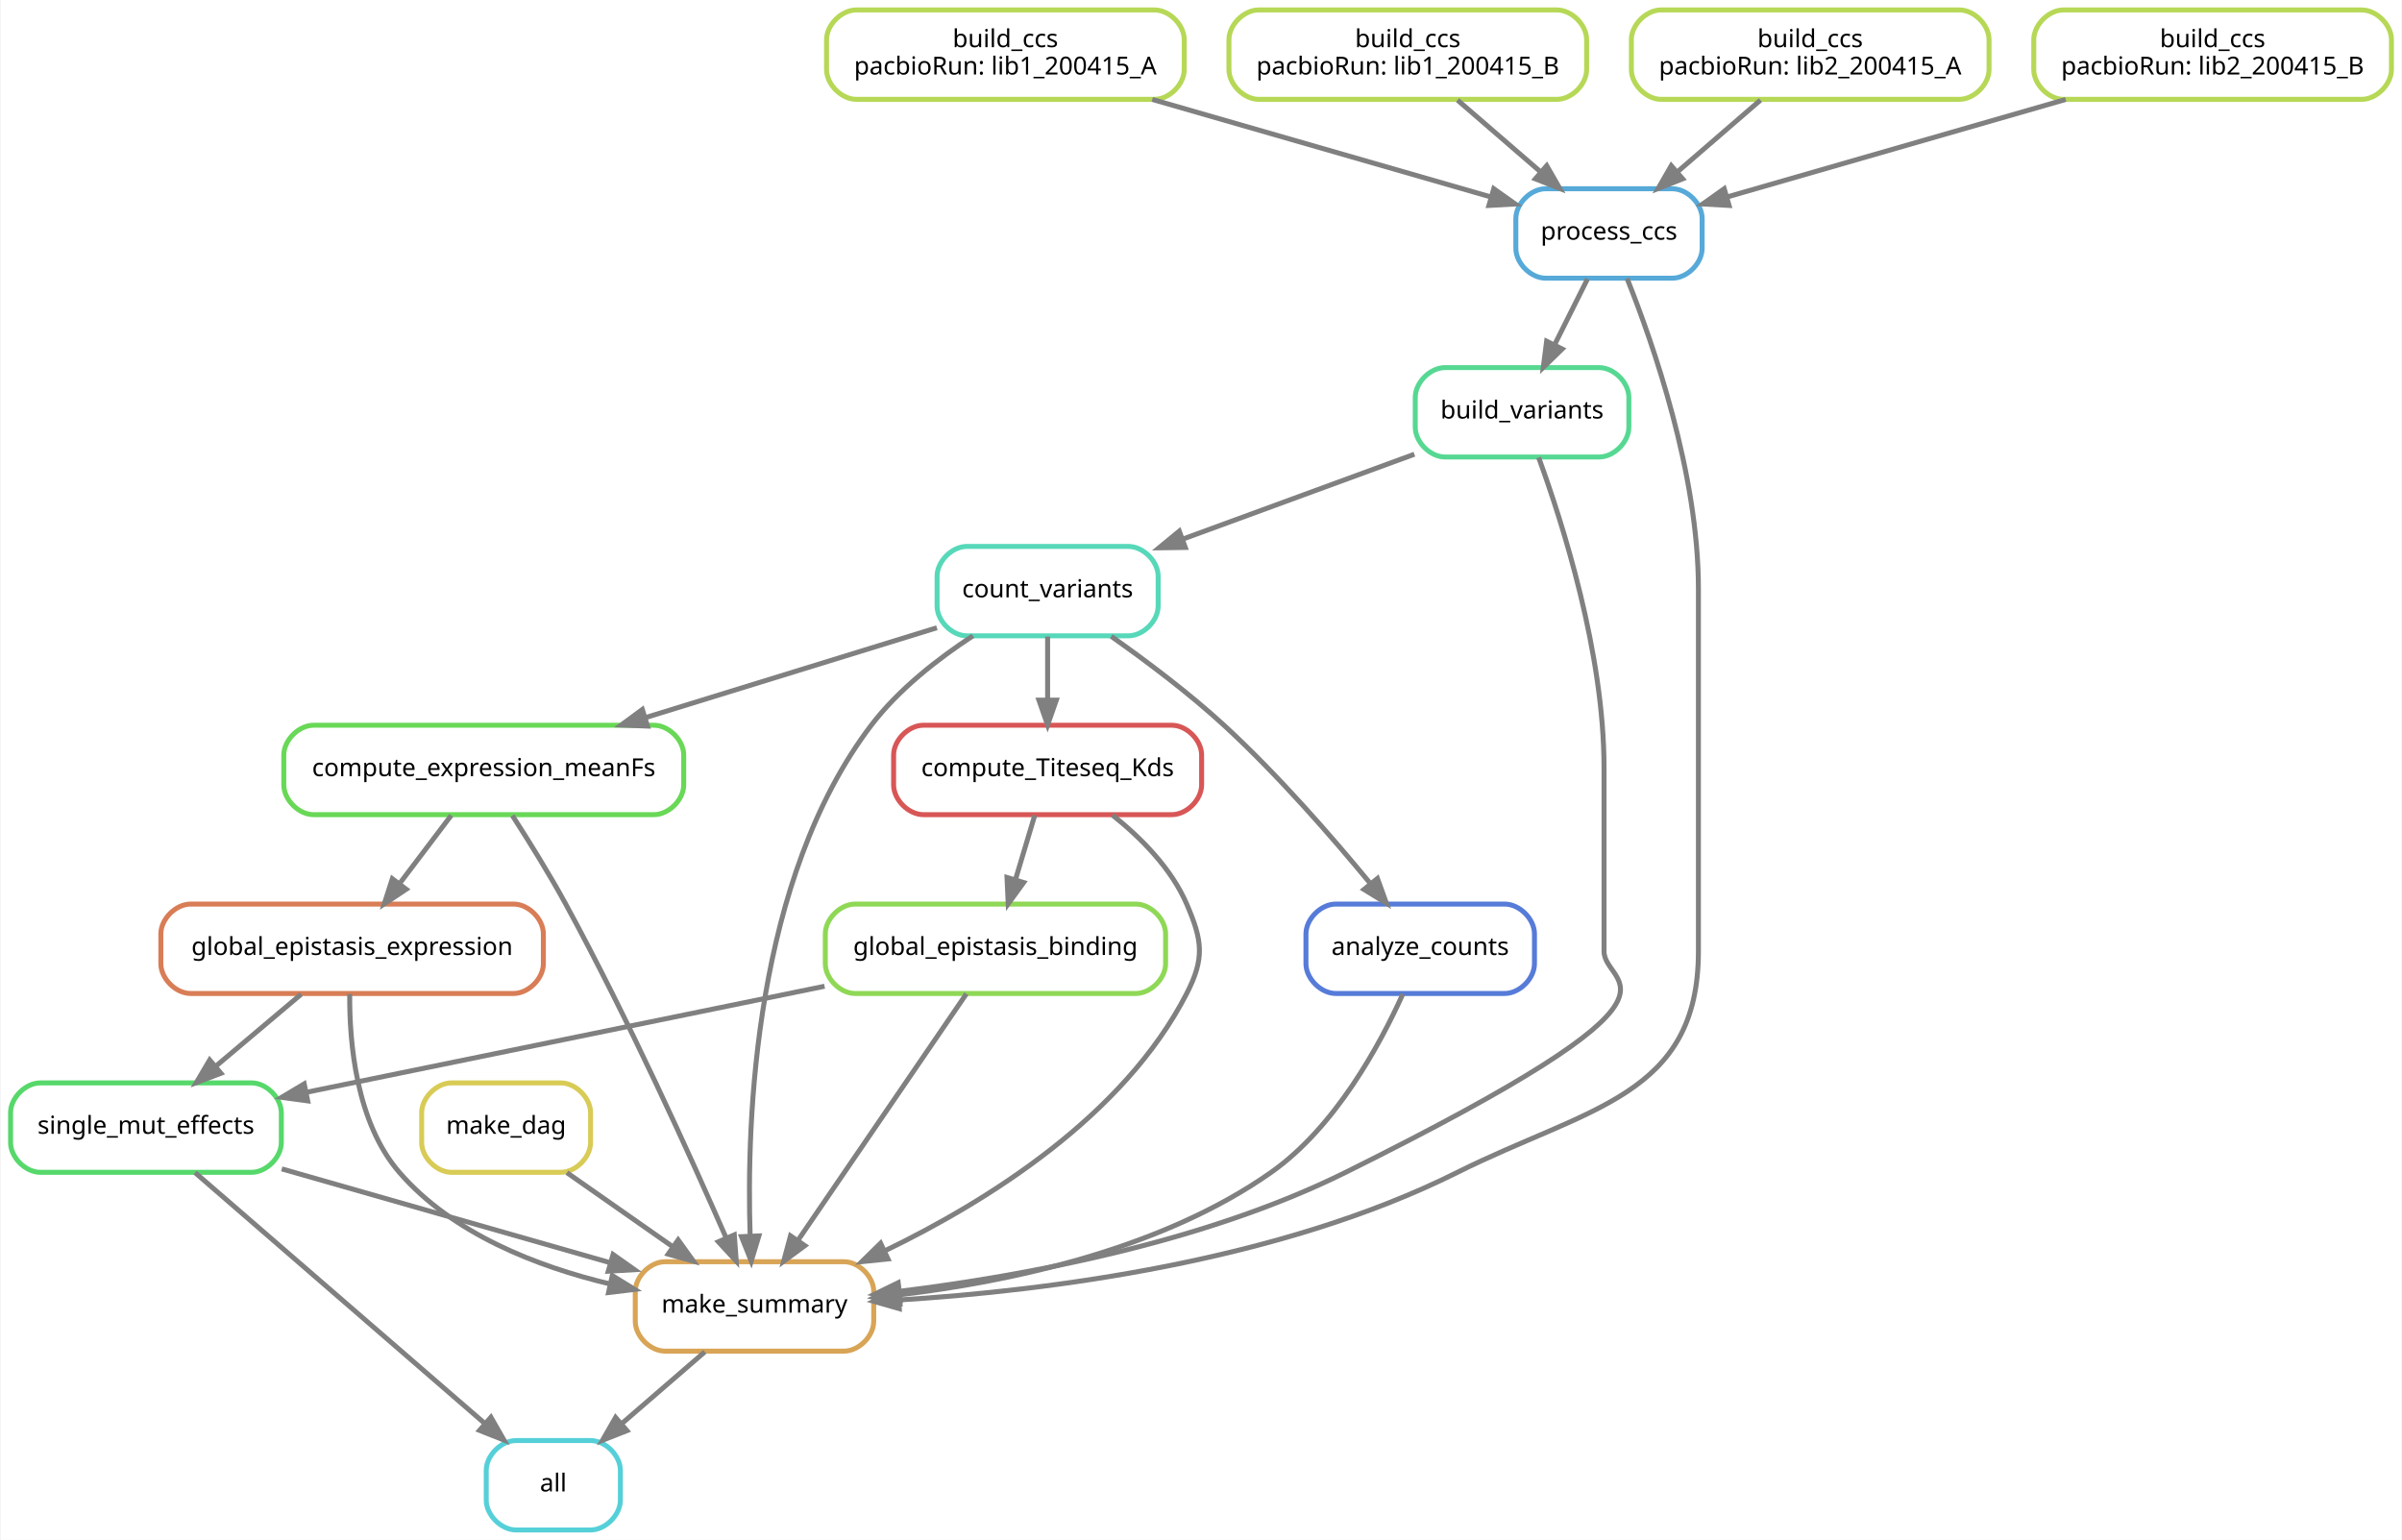
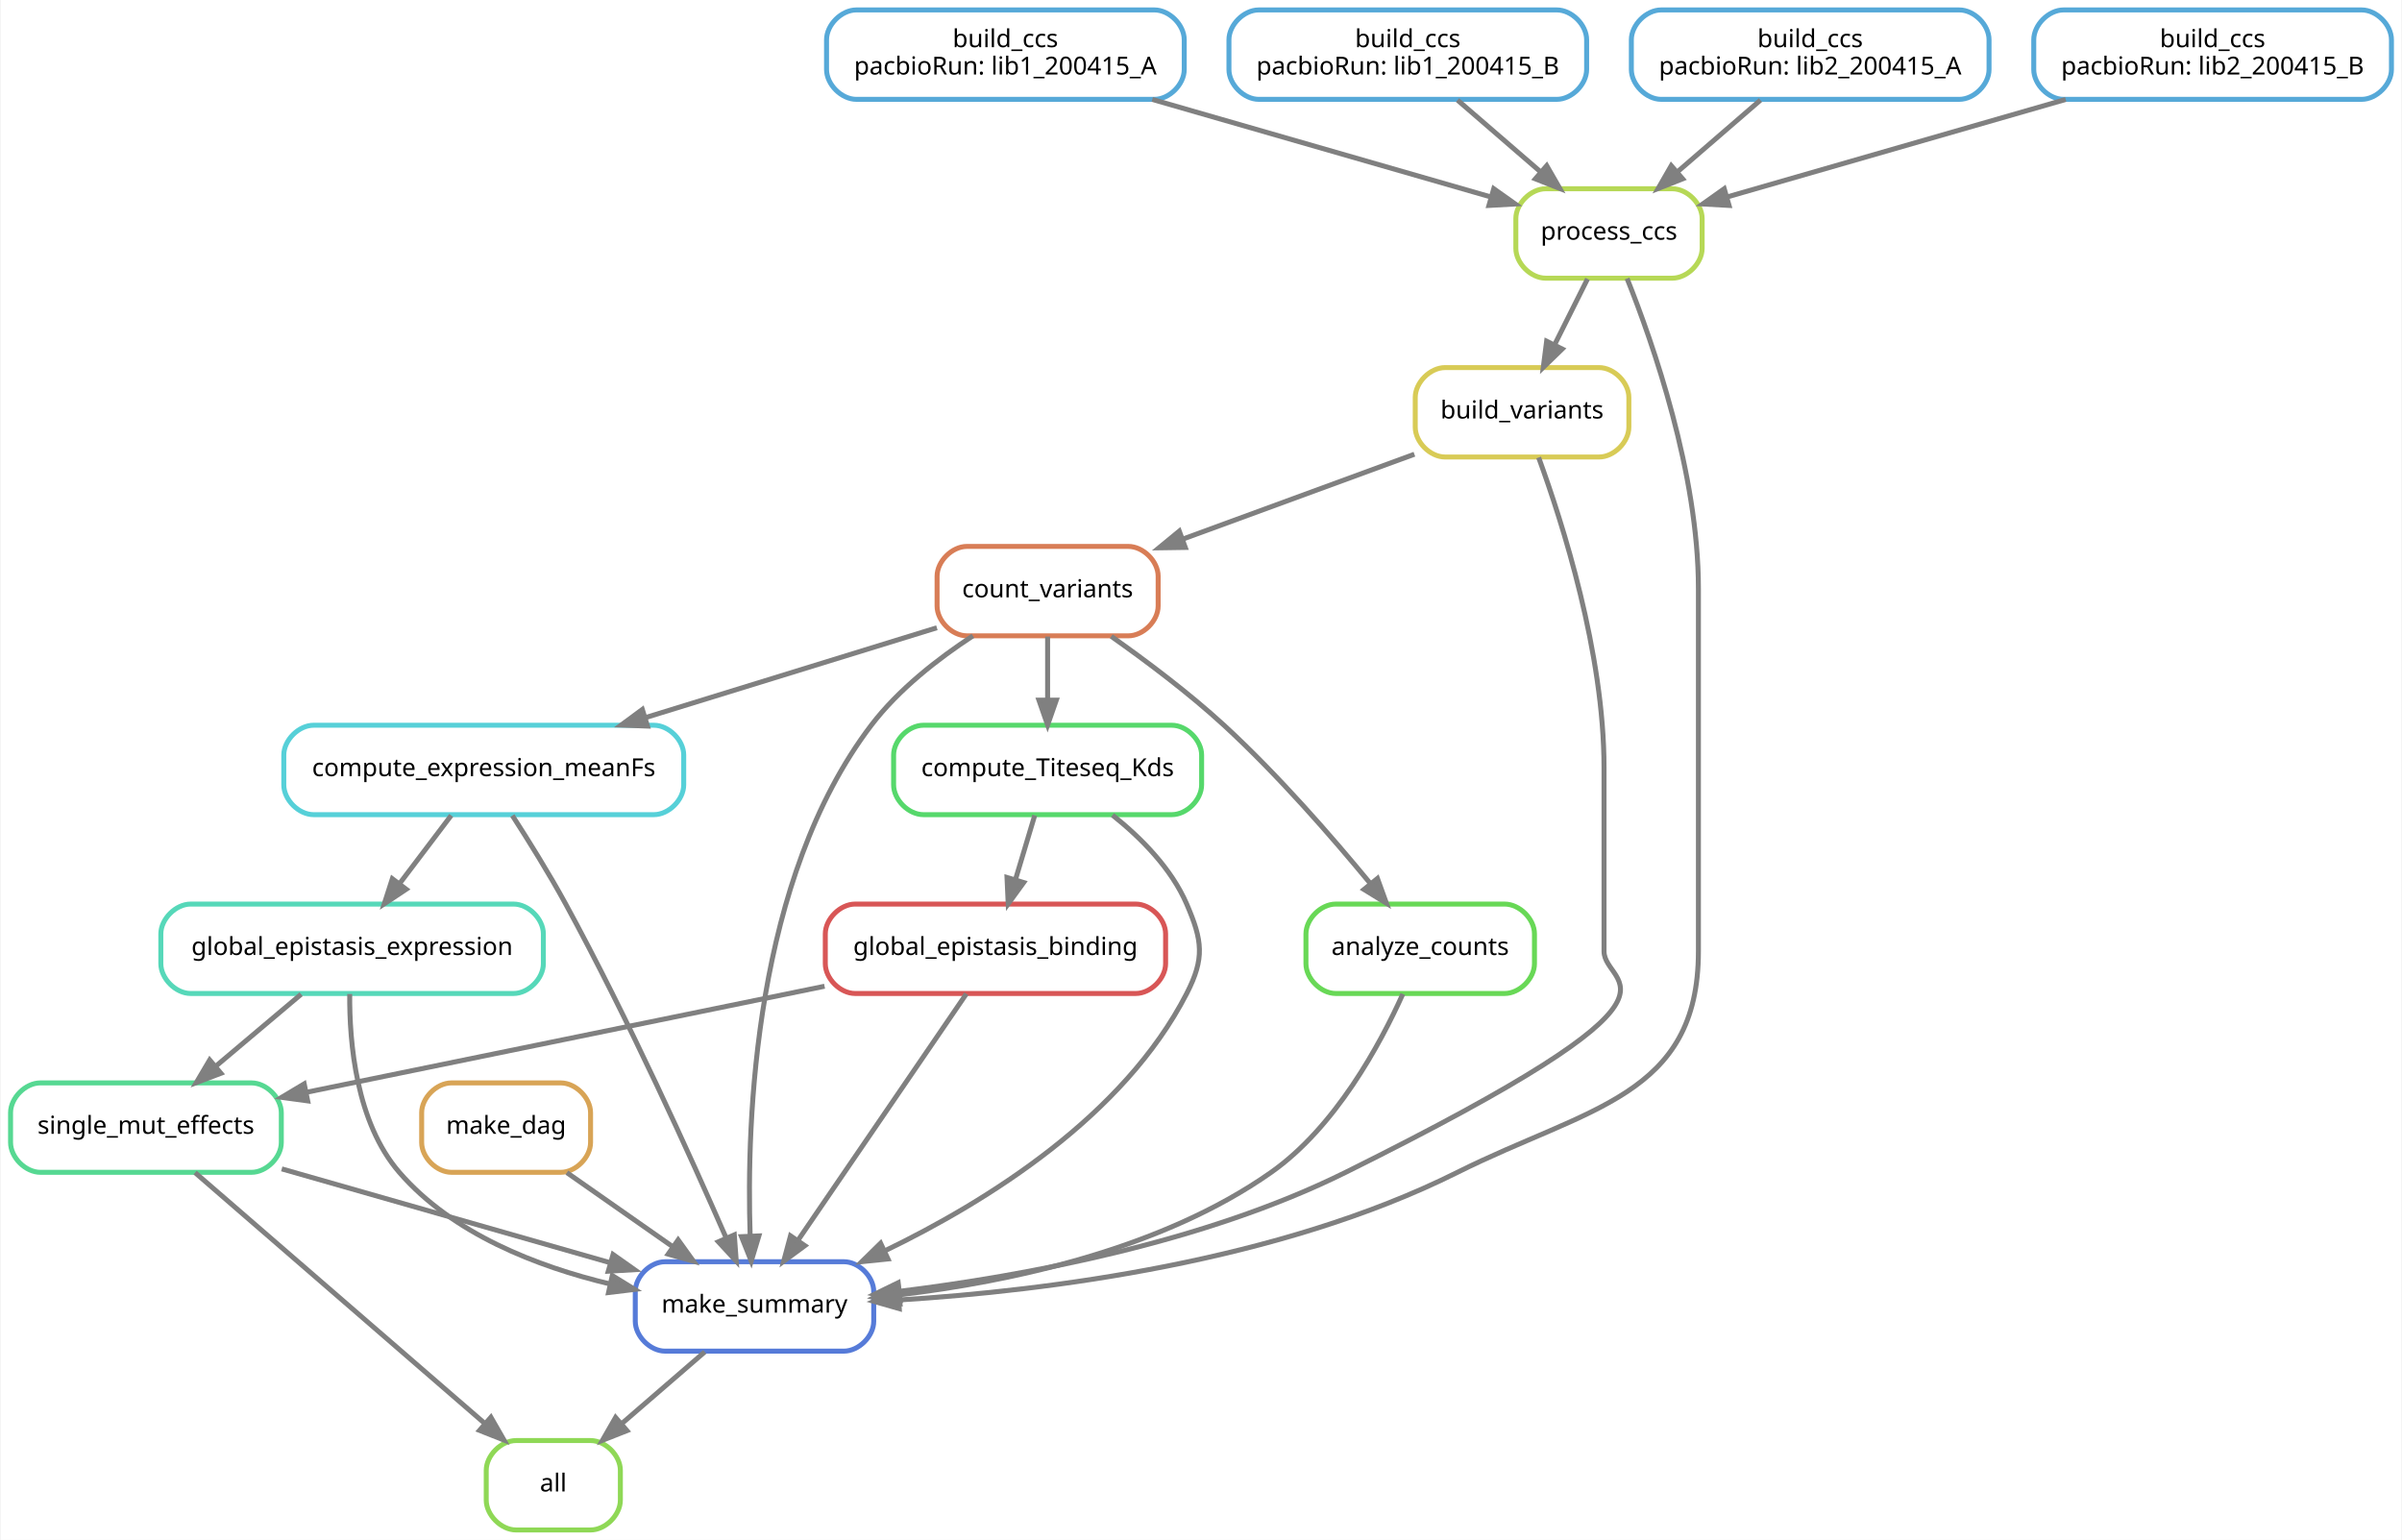
<svg xmlns="http://www.w3.org/2000/svg" width="967pt" height="620pt" viewBox="0.00 0.00 966.50 620.00">
  <g id="graph0" class="graph" transform="scale(1 1) rotate(0) translate(4 616)">
    <polygon fill="white" stroke="none" points="-4,4 -4,-616 962.5,-616 962.5,4 -4,4" />
    <g id="node1" class="node">
-       <path fill="none" stroke="#56d0d8" stroke-width="2" d="M233.5,-36C233.5,-36 203.5,-36 203.5,-36 197.5,-36 191.5,-30 191.5,-24 191.5,-24 191.5,-12 191.5,-12 191.5,-6 197.5,-0 203.5,-0 203.5,-0 233.5,-0 233.5,-0 239.5,-0 245.5,-6 245.5,-12 245.5,-12 245.5,-24 245.5,-24 245.5,-30 239.5,-36 233.5,-36" />
+       <path fill="none" stroke="#8fd856" stroke-width="2" d="M233.5,-36C233.5,-36 203.5,-36 203.5,-36 197.5,-36 191.5,-30 191.5,-24 191.5,-24 191.5,-12 191.5,-12 191.5,-6 197.5,-0 203.5,-0 203.5,-0 233.5,-0 233.5,-0 239.5,-0 245.5,-6 245.5,-12 245.5,-12 245.5,-24 245.5,-24 245.5,-30 239.5,-36 233.5,-36" />
      <text text-anchor="middle" x="218.5" y="-15.5" font-family="sans" font-size="10.00">all</text>
    </g>
    <g id="node2" class="node">
-       <path fill="none" stroke="#d8a456" stroke-width="2" d="M335.5,-108C335.5,-108 263.5,-108 263.5,-108 257.5,-108 251.5,-102 251.5,-96 251.5,-96 251.5,-84 251.5,-84 251.5,-78 257.5,-72 263.5,-72 263.5,-72 335.5,-72 335.5,-72 341.5,-72 347.5,-78 347.5,-84 347.5,-84 347.5,-96 347.5,-96 347.5,-102 341.5,-108 335.5,-108" />
+       <path fill="none" stroke="#567bd8" stroke-width="2" d="M335.5,-108C335.5,-108 263.5,-108 263.5,-108 257.5,-108 251.5,-102 251.5,-96 251.5,-96 251.5,-84 251.5,-84 251.5,-78 257.5,-72 263.5,-72 263.5,-72 335.5,-72 335.5,-72 341.5,-72 347.5,-78 347.5,-84 347.5,-84 347.5,-96 347.5,-96 347.5,-102 341.5,-108 335.5,-108" />
      <text text-anchor="middle" x="299.5" y="-87.5" font-family="sans" font-size="10.00">make_summary</text>
    </g>
    <g id="edge1" class="edge">
      <path fill="none" stroke="grey" stroke-width="2" d="M279.478,-71.697C269.374,-62.965 256.964,-52.24 245.982,-42.75" />
      <polygon fill="grey" stroke="grey" stroke-width="2" points="248.147,-39.995 238.292,-36.104 243.57,-45.291 248.147,-39.995" />
    </g>
    <g id="node3" class="node">
-       <path fill="none" stroke="#56d86b" stroke-width="2" d="M97,-180C97,-180 12,-180 12,-180 6,-180 0,-174 0,-168 0,-168 0,-156 0,-156 0,-150 6,-144 12,-144 12,-144 97,-144 97,-144 103,-144 109,-150 109,-156 109,-156 109,-168 109,-168 109,-174 103,-180 97,-180" />
+       <path fill="none" stroke="#56d892" stroke-width="2" d="M97,-180C97,-180 12,-180 12,-180 6,-180 0,-174 0,-168 0,-168 0,-156 0,-156 0,-150 6,-144 12,-144 12,-144 97,-144 97,-144 103,-144 109,-150 109,-156 109,-156 109,-168 109,-168 109,-174 103,-180 97,-180" />
      <text text-anchor="middle" x="54.5" y="-159.5" font-family="sans" font-size="10.00">single_mut_effects</text>
    </g>
    <g id="edge2" class="edge">
      <path fill="none" stroke="grey" stroke-width="2" d="M74.282,-143.871C103.341,-118.711 157.689,-71.653 190.734,-43.041" />
      <polygon fill="grey" stroke="grey" stroke-width="2" points="193.379,-45.381 198.648,-36.189 188.797,-40.089 193.379,-45.381" />
    </g>
    <g id="edge12" class="edge">
      <path fill="none" stroke="grey" stroke-width="2" d="M109.178,-145.378C148.525,-134.136 201.503,-118.999 241.573,-107.551" />
      <polygon fill="grey" stroke="grey" stroke-width="2" points="242.553,-110.911 251.207,-104.798 240.63,-104.18 242.553,-110.911" />
    </g>
    <g id="node4" class="node">
-       <path fill="none" stroke="#d8cb56" stroke-width="2" d="M221.5,-180C221.5,-180 177.5,-180 177.5,-180 171.5,-180 165.5,-174 165.5,-168 165.5,-168 165.5,-156 165.5,-156 165.5,-150 171.5,-144 177.5,-144 177.5,-144 221.5,-144 221.5,-144 227.5,-144 233.5,-150 233.5,-156 233.5,-156 233.5,-168 233.5,-168 233.5,-174 227.5,-180 221.5,-180" />
+       <path fill="none" stroke="#d8a456" stroke-width="2" d="M221.5,-180C221.5,-180 177.5,-180 177.5,-180 171.5,-180 165.5,-174 165.5,-168 165.5,-168 165.5,-156 165.5,-156 165.5,-150 171.5,-144 177.5,-144 177.5,-144 221.5,-144 221.5,-144 227.5,-144 233.5,-150 233.5,-156 233.5,-156 233.5,-168 233.5,-168 233.5,-174 227.5,-180 221.5,-180" />
      <text text-anchor="middle" x="199.5" y="-159.5" font-family="sans" font-size="10.00">make_dag</text>
    </g>
    <g id="edge3" class="edge">
      <path fill="none" stroke="grey" stroke-width="2" d="M223.963,-143.876C236.796,-134.893 252.696,-123.763 266.594,-114.034" />
      <polygon fill="grey" stroke="grey" stroke-width="2" points="268.758,-116.792 274.943,-108.19 264.744,-111.057 268.758,-116.792" />
    </g>
    <g id="node5" class="node">
-       <path fill="none" stroke="#56a9d8" stroke-width="2" d="M669,-540C669,-540 618,-540 618,-540 612,-540 606,-534 606,-528 606,-528 606,-516 606,-516 606,-510 612,-504 618,-504 618,-504 669,-504 669,-504 675,-504 681,-510 681,-516 681,-516 681,-528 681,-528 681,-534 675,-540 669,-540" />
+       <path fill="none" stroke="#b6d856" stroke-width="2" d="M669,-540C669,-540 618,-540 618,-540 612,-540 606,-534 606,-528 606,-528 606,-516 606,-516 606,-510 612,-504 618,-504 618,-504 669,-504 669,-504 675,-504 681,-510 681,-516 681,-516 681,-528 681,-528 681,-534 675,-540 669,-540" />
      <text text-anchor="middle" x="643.5" y="-519.5" font-family="sans" font-size="10.00">process_ccs</text>
    </g>
    <g id="edge4" class="edge">
      <path fill="none" stroke="grey" stroke-width="2" d="M650.785,-503.867C661.304,-477.531 679.5,-425.288 679.5,-379 679.5,-379 679.5,-379 679.5,-233 679.5,-174.492 634.828,-170.172 582.5,-144 510.593,-108.035 417.329,-96.341 357.93,-92.617" />
      <polygon fill="grey" stroke="grey" stroke-width="2" points="357.792,-89.104 347.609,-92.029 357.393,-96.092 357.792,-89.104" />
    </g>
    <g id="node6" class="node">
-       <path fill="none" stroke="#56d892" stroke-width="2" d="M639.5,-468C639.5,-468 577.5,-468 577.5,-468 571.5,-468 565.5,-462 565.5,-456 565.5,-456 565.5,-444 565.5,-444 565.5,-438 571.5,-432 577.5,-432 577.5,-432 639.5,-432 639.5,-432 645.5,-432 651.5,-438 651.5,-444 651.5,-444 651.5,-456 651.5,-456 651.5,-462 645.5,-468 639.5,-468" />
+       <path fill="none" stroke="#d8cb56" stroke-width="2" d="M639.5,-468C639.5,-468 577.5,-468 577.5,-468 571.5,-468 565.5,-462 565.5,-456 565.5,-456 565.5,-444 565.5,-444 565.5,-438 571.5,-432 577.5,-432 577.5,-432 639.5,-432 639.5,-432 645.5,-432 651.5,-438 651.5,-444 651.5,-444 651.5,-456 651.5,-456 651.5,-462 645.5,-468 639.5,-468" />
      <text text-anchor="middle" x="608.5" y="-447.5" font-family="sans" font-size="10.00">build_variants</text>
    </g>
    <g id="edge19" class="edge">
      <path fill="none" stroke="grey" stroke-width="2" d="M634.848,-503.697C630.864,-495.728 626.05,-486.1 621.632,-477.264" />
      <polygon fill="grey" stroke="grey" stroke-width="2" points="624.655,-475.483 617.052,-468.104 618.394,-478.614 624.655,-475.483" />
    </g>
    <g id="edge5" class="edge">
      <path fill="none" stroke="grey" stroke-width="2" d="M615.178,-431.811C624.821,-405.402 641.5,-353.064 641.5,-307 641.5,-307 641.5,-307 641.5,-233 641.5,-218.009 687.42,-218.455 537.5,-144 480.216,-115.551 407.647,-102.221 357.788,-96.074" />
      <polygon fill="grey" stroke="grey" stroke-width="2" points="358.159,-92.594 347.819,-94.903 357.343,-99.546 358.159,-92.594" />
    </g>
    <g id="node7" class="node">
-       <path fill="none" stroke="#56d8b9" stroke-width="2" d="M450,-396C450,-396 385,-396 385,-396 379,-396 373,-390 373,-384 373,-384 373,-372 373,-372 373,-366 379,-360 385,-360 385,-360 450,-360 450,-360 456,-360 462,-366 462,-372 462,-372 462,-384 462,-384 462,-390 456,-396 450,-396" />
+       <path fill="none" stroke="#d87d56" stroke-width="2" d="M450,-396C450,-396 385,-396 385,-396 379,-396 373,-390 373,-384 373,-384 373,-372 373,-372 373,-366 379,-360 385,-360 385,-360 450,-360 450,-360 456,-360 462,-366 462,-372 462,-372 462,-384 462,-384 462,-390 456,-396 450,-396" />
      <text text-anchor="middle" x="417.5" y="-375.5" font-family="sans" font-size="10.00">count_variants</text>
    </g>
    <g id="edge20" class="edge">
      <path fill="none" stroke="grey" stroke-width="2" d="M565.159,-433.116C537.57,-423.005 501.603,-409.823 472.074,-399.001" />
      <polygon fill="grey" stroke="grey" stroke-width="2" points="472.922,-395.584 462.328,-395.429 470.513,-402.157 472.922,-395.584" />
    </g>
    <g id="edge6" class="edge">
      <path fill="none" stroke="grey" stroke-width="2" d="M387.427,-359.995C373.431,-350.836 357.488,-338.447 346.5,-324 299.453,-262.142 296.191,-165.197 297.754,-118.268" />
      <polygon fill="grey" stroke="grey" stroke-width="2" points="301.252,-118.394 298.189,-108.252 294.258,-118.09 301.252,-118.394" />
    </g>
    <g id="node8" class="node">
-       <path fill="none" stroke="#567bd8" stroke-width="2" d="M601.5,-252C601.5,-252 533.5,-252 533.5,-252 527.5,-252 521.5,-246 521.5,-240 521.5,-240 521.5,-228 521.5,-228 521.5,-222 527.5,-216 533.5,-216 533.5,-216 601.5,-216 601.5,-216 607.5,-216 613.5,-222 613.5,-228 613.5,-228 613.5,-240 613.5,-240 613.5,-246 607.5,-252 601.5,-252" />
+       <path fill="none" stroke="#68d856" stroke-width="2" d="M601.5,-252C601.5,-252 533.5,-252 533.5,-252 527.5,-252 521.5,-246 521.5,-240 521.5,-240 521.5,-228 521.5,-228 521.5,-222 527.5,-216 533.5,-216 533.5,-216 601.5,-216 601.5,-216 607.5,-216 613.5,-222 613.5,-228 613.5,-228 613.5,-240 613.5,-240 613.5,-246 607.5,-252 601.5,-252" />
      <text text-anchor="middle" x="567.5" y="-231.5" font-family="sans" font-size="10.00">analyze_counts</text>
    </g>
    <g id="edge21" class="edge">
      <path fill="none" stroke="grey" stroke-width="2" d="M443.125,-359.787C457.081,-349.949 474.341,-337.008 488.5,-324 510.138,-304.121 532.116,-278.862 547.378,-260.335" />
      <polygon fill="grey" stroke="grey" stroke-width="2" points="550.289,-262.303 553.892,-252.34 544.862,-257.882 550.289,-262.303" />
    </g>
    <g id="node9" class="node">
-       <path fill="none" stroke="#d85656" stroke-width="2" d="M467.5,-324C467.5,-324 367.5,-324 367.5,-324 361.5,-324 355.5,-318 355.5,-312 355.5,-312 355.5,-300 355.5,-300 355.5,-294 361.5,-288 367.5,-288 367.5,-288 467.5,-288 467.5,-288 473.5,-288 479.5,-294 479.5,-300 479.5,-300 479.5,-312 479.5,-312 479.5,-318 473.5,-324 467.5,-324" />
+       <path fill="none" stroke="#56d86b" stroke-width="2" d="M467.5,-324C467.5,-324 367.5,-324 367.5,-324 361.5,-324 355.5,-318 355.5,-312 355.5,-312 355.5,-300 355.5,-300 355.5,-294 361.5,-288 367.5,-288 367.5,-288 467.5,-288 467.5,-288 473.5,-288 479.5,-294 479.5,-300 479.5,-300 479.5,-312 479.5,-312 479.5,-318 473.5,-324 467.5,-324" />
      <text text-anchor="middle" x="417.5" y="-303.5" font-family="sans" font-size="10.00">compute_Titeseq_Kds</text>
    </g>
    <g id="edge22" class="edge">
      <path fill="none" stroke="grey" stroke-width="2" d="M417.5,-359.697C417.5,-351.983 417.5,-342.712 417.5,-334.112" />
      <polygon fill="grey" stroke="grey" stroke-width="2" points="421,-334.104 417.5,-324.104 414,-334.104 421,-334.104" />
    </g>
    <g id="node10" class="node">
-       <path fill="none" stroke="#68d856" stroke-width="2" d="M259,-324C259,-324 122,-324 122,-324 116,-324 110,-318 110,-312 110,-312 110,-300 110,-300 110,-294 116,-288 122,-288 122,-288 259,-288 259,-288 265,-288 271,-294 271,-300 271,-300 271,-312 271,-312 271,-318 265,-324 259,-324" />
+       <path fill="none" stroke="#56d0d8" stroke-width="2" d="M259,-324C259,-324 122,-324 122,-324 116,-324 110,-318 110,-312 110,-312 110,-300 110,-300 110,-294 116,-288 122,-288 122,-288 259,-288 259,-288 265,-288 271,-294 271,-300 271,-300 271,-312 271,-312 271,-318 265,-324 259,-324" />
      <text text-anchor="middle" x="190.5" y="-303.5" font-family="sans" font-size="10.00">compute_expression_meanFs</text>
    </g>
    <g id="edge23" class="edge">
      <path fill="none" stroke="grey" stroke-width="2" d="M372.923,-363.254C339.499,-352.947 293.24,-338.682 255.669,-327.096" />
      <polygon fill="grey" stroke="grey" stroke-width="2" points="256.408,-323.661 245.821,-324.059 254.345,-330.351 256.408,-323.661" />
    </g>
    <g id="edge7" class="edge">
      <path fill="none" stroke="grey" stroke-width="2" d="M560.505,-215.792C551.361,-195.502 533.401,-162.24 507.5,-144 463.263,-112.847 402.299,-99.983 357.811,-94.683" />
      <polygon fill="grey" stroke="grey" stroke-width="2" points="358.052,-91.189 347.73,-93.578 357.289,-98.147 358.052,-91.189" />
    </g>
    <g id="edge8" class="edge">
      <path fill="none" stroke="grey" stroke-width="2" d="M443.624,-287.816C455.079,-278.692 467.308,-266.386 473.5,-252 479.826,-237.304 480.802,-230.237 473.5,-216 448.171,-166.616 393.254,-132.334 351.847,-112.326" />
      <polygon fill="grey" stroke="grey" stroke-width="2" points="353.242,-109.114 342.703,-108.031 350.266,-115.45 353.242,-109.114" />
    </g>
    <g id="node11" class="node">
-       <path fill="none" stroke="#8fd856" stroke-width="2" d="M453,-252C453,-252 340,-252 340,-252 334,-252 328,-246 328,-240 328,-240 328,-228 328,-228 328,-222 334,-216 340,-216 340,-216 453,-216 453,-216 459,-216 465,-222 465,-228 465,-228 465,-240 465,-240 465,-246 459,-252 453,-252" />
+       <path fill="none" stroke="#d85656" stroke-width="2" d="M453,-252C453,-252 340,-252 340,-252 334,-252 328,-246 328,-240 328,-240 328,-228 328,-228 328,-222 334,-216 340,-216 340,-216 453,-216 453,-216 459,-216 465,-222 465,-228 465,-228 465,-240 465,-240 465,-246 459,-252 453,-252" />
      <text text-anchor="middle" x="396.5" y="-231.5" font-family="sans" font-size="10.00">global_epistasis_binding</text>
    </g>
    <g id="edge24" class="edge">
      <path fill="none" stroke="grey" stroke-width="2" d="M412.309,-287.697C409.969,-279.898 407.153,-270.509 404.549,-261.829" />
      <polygon fill="grey" stroke="grey" stroke-width="2" points="407.857,-260.677 401.631,-252.104 401.152,-262.688 407.857,-260.677" />
    </g>
    <g id="edge9" class="edge">
      <path fill="none" stroke="grey" stroke-width="2" d="M202.021,-287.637C208.611,-277.433 216.861,-264.183 223.5,-252 248.7,-205.759 274.02,-149.756 288.138,-117.466" />
      <polygon fill="grey" stroke="grey" stroke-width="2" points="291.37,-118.81 292.148,-108.244 284.951,-116.019 291.37,-118.81" />
    </g>
    <g id="node12" class="node">
-       <path fill="none" stroke="#d87d56" stroke-width="2" d="M202.5,-252C202.5,-252 72.5,-252 72.5,-252 66.5,-252 60.5,-246 60.5,-240 60.5,-240 60.5,-228 60.5,-228 60.5,-222 66.5,-216 72.5,-216 72.5,-216 202.5,-216 202.5,-216 208.5,-216 214.5,-222 214.5,-228 214.5,-228 214.5,-240 214.5,-240 214.5,-246 208.5,-252 202.5,-252" />
+       <path fill="none" stroke="#56d8b9" stroke-width="2" d="M202.5,-252C202.5,-252 72.5,-252 72.5,-252 66.5,-252 60.5,-246 60.5,-240 60.5,-240 60.5,-228 60.5,-228 60.5,-222 66.5,-216 72.5,-216 72.5,-216 202.5,-216 202.5,-216 208.5,-216 214.5,-222 214.5,-228 214.5,-228 214.5,-240 214.5,-240 214.5,-246 208.5,-252 202.5,-252" />
      <text text-anchor="middle" x="137.5" y="-231.5" font-family="sans" font-size="10.00">global_epistasis_expression</text>
    </g>
    <g id="edge25" class="edge">
      <path fill="none" stroke="grey" stroke-width="2" d="M177.399,-287.697C171.109,-279.389 163.453,-269.277 156.535,-260.141" />
      <polygon fill="grey" stroke="grey" stroke-width="2" points="159.277,-257.964 150.45,-252.104 153.696,-262.19 159.277,-257.964" />
    </g>
    <g id="edge10" class="edge">
      <path fill="none" stroke="grey" stroke-width="2" d="M384.8,-215.871C367.904,-191.137 336.553,-145.242 316.927,-116.512" />
      <polygon fill="grey" stroke="grey" stroke-width="2" points="319.773,-114.472 311.242,-108.189 313.993,-118.421 319.773,-114.472" />
    </g>
    <g id="edge13" class="edge">
      <path fill="none" stroke="grey" stroke-width="2" d="M327.703,-218.919C266.854,-206.464 178.733,-188.428 119.162,-176.235" />
      <polygon fill="grey" stroke="grey" stroke-width="2" points="119.62,-172.756 109.121,-174.18 118.216,-179.614 119.62,-172.756" />
    </g>
    <g id="edge11" class="edge">
      <path fill="none" stroke="grey" stroke-width="2" d="M136.536,-215.797C136.38,-196.131 139.136,-164.076 156.5,-144 177.897,-119.262 211.943,-106.057 241.447,-99.015" />
      <polygon fill="grey" stroke="grey" stroke-width="2" points="242.241,-102.424 251.254,-96.856 240.735,-95.588 242.241,-102.424" />
    </g>
    <g id="edge14" class="edge">
      <path fill="none" stroke="grey" stroke-width="2" d="M116.983,-215.697C106.631,-206.965 93.914,-196.24 82.661,-186.75" />
      <polygon fill="grey" stroke="grey" stroke-width="2" points="84.682,-183.876 74.781,-180.104 80.169,-189.227 84.682,-183.876" />
    </g>
    <g id="node13" class="node">
-       <path fill="none" stroke="#b6d856" stroke-width="2" d="M460.5,-612C460.5,-612 340.5,-612 340.5,-612 334.5,-612 328.5,-606 328.5,-600 328.5,-600 328.5,-588 328.5,-588 328.5,-582 334.5,-576 340.5,-576 340.5,-576 460.5,-576 460.5,-576 466.5,-576 472.5,-582 472.5,-588 472.5,-588 472.5,-600 472.5,-600 472.5,-606 466.5,-612 460.5,-612" />
+       <path fill="none" stroke="#56a9d8" stroke-width="2" d="M460.5,-612C460.5,-612 340.5,-612 340.5,-612 334.5,-612 328.5,-606 328.5,-600 328.5,-600 328.5,-588 328.5,-588 328.5,-582 334.5,-576 340.5,-576 340.5,-576 460.5,-576 460.5,-576 466.5,-576 472.5,-582 472.5,-588 472.5,-588 472.5,-600 472.5,-600 472.5,-606 466.5,-612 460.5,-612" />
      <text text-anchor="middle" x="400.5" y="-597" font-family="sans" font-size="10.00">build_ccs</text>
      <text text-anchor="middle" x="400.5" y="-586" font-family="sans" font-size="10.00">pacbioRun: lib1_200415_A</text>
    </g>
    <g id="edge15" class="edge">
      <path fill="none" stroke="grey" stroke-width="2" d="M459.634,-575.966C501.417,-563.929 556.702,-548.004 595.702,-536.769" />
      <polygon fill="grey" stroke="grey" stroke-width="2" points="597.105,-540.007 605.746,-533.876 595.168,-533.281 597.105,-540.007" />
    </g>
    <g id="node14" class="node">
-       <path fill="none" stroke="#b6d856" stroke-width="2" d="M622.5,-612C622.5,-612 502.5,-612 502.5,-612 496.5,-612 490.5,-606 490.5,-600 490.5,-600 490.5,-588 490.5,-588 490.5,-582 496.5,-576 502.5,-576 502.5,-576 622.5,-576 622.5,-576 628.5,-576 634.5,-582 634.5,-588 634.5,-588 634.5,-600 634.5,-600 634.5,-606 628.5,-612 622.5,-612" />
+       <path fill="none" stroke="#56a9d8" stroke-width="2" d="M622.5,-612C622.5,-612 502.5,-612 502.5,-612 496.5,-612 490.5,-606 490.5,-600 490.5,-600 490.5,-588 490.5,-588 490.5,-582 496.5,-576 502.5,-576 502.5,-576 622.5,-576 622.5,-576 628.5,-576 634.5,-582 634.5,-588 634.5,-588 634.5,-600 634.5,-600 634.5,-606 628.5,-612 622.5,-612" />
      <text text-anchor="middle" x="562.5" y="-597" font-family="sans" font-size="10.00">build_ccs</text>
      <text text-anchor="middle" x="562.5" y="-586" font-family="sans" font-size="10.00">pacbioRun: lib1_200415_B</text>
    </g>
    <g id="edge16" class="edge">
      <path fill="none" stroke="grey" stroke-width="2" d="M582.522,-575.697C592.626,-566.965 605.036,-556.24 616.018,-546.75" />
      <polygon fill="grey" stroke="grey" stroke-width="2" points="618.43,-549.291 623.708,-540.104 613.853,-543.995 618.43,-549.291" />
    </g>
    <g id="node15" class="node">
-       <path fill="none" stroke="#b6d856" stroke-width="2" d="M784.5,-612C784.5,-612 664.5,-612 664.5,-612 658.5,-612 652.5,-606 652.5,-600 652.5,-600 652.5,-588 652.5,-588 652.5,-582 658.5,-576 664.5,-576 664.5,-576 784.5,-576 784.5,-576 790.5,-576 796.5,-582 796.5,-588 796.5,-588 796.5,-600 796.5,-600 796.5,-606 790.5,-612 784.5,-612" />
+       <path fill="none" stroke="#56a9d8" stroke-width="2" d="M784.5,-612C784.5,-612 664.5,-612 664.5,-612 658.5,-612 652.5,-606 652.5,-600 652.5,-600 652.5,-588 652.5,-588 652.5,-582 658.5,-576 664.5,-576 664.5,-576 784.5,-576 784.5,-576 790.5,-576 796.5,-582 796.5,-588 796.5,-588 796.5,-600 796.5,-600 796.5,-606 790.5,-612 784.5,-612" />
      <text text-anchor="middle" x="724.5" y="-597" font-family="sans" font-size="10.00">build_ccs</text>
      <text text-anchor="middle" x="724.5" y="-586" font-family="sans" font-size="10.00">pacbioRun: lib2_200415_A</text>
    </g>
    <g id="edge17" class="edge">
      <path fill="none" stroke="grey" stroke-width="2" d="M704.478,-575.697C694.374,-566.965 681.964,-556.24 670.982,-546.75" />
      <polygon fill="grey" stroke="grey" stroke-width="2" points="673.147,-543.995 663.292,-540.104 668.57,-549.291 673.147,-543.995" />
    </g>
    <g id="node16" class="node">
-       <path fill="none" stroke="#b6d856" stroke-width="2" d="M946.5,-612C946.5,-612 826.5,-612 826.5,-612 820.5,-612 814.5,-606 814.5,-600 814.5,-600 814.5,-588 814.5,-588 814.5,-582 820.5,-576 826.5,-576 826.5,-576 946.5,-576 946.5,-576 952.5,-576 958.5,-582 958.5,-588 958.5,-588 958.5,-600 958.5,-600 958.5,-606 952.5,-612 946.5,-612" />
+       <path fill="none" stroke="#56a9d8" stroke-width="2" d="M946.5,-612C946.5,-612 826.5,-612 826.5,-612 820.5,-612 814.5,-606 814.5,-600 814.5,-600 814.5,-588 814.5,-588 814.5,-582 820.5,-576 826.5,-576 826.5,-576 946.5,-576 946.5,-576 952.5,-576 958.5,-582 958.5,-588 958.5,-588 958.5,-600 958.5,-600 958.5,-606 952.5,-612 946.5,-612" />
      <text text-anchor="middle" x="886.5" y="-597" font-family="sans" font-size="10.00">build_ccs</text>
      <text text-anchor="middle" x="886.5" y="-586" font-family="sans" font-size="10.00">pacbioRun: lib2_200415_B</text>
    </g>
    <g id="edge18" class="edge">
      <path fill="none" stroke="grey" stroke-width="2" d="M827.366,-575.966C785.583,-563.929 730.298,-548.004 691.298,-536.769" />
      <polygon fill="grey" stroke="grey" stroke-width="2" points="691.832,-533.281 681.254,-533.876 689.895,-540.007 691.832,-533.281" />
    </g>
  </g>
</svg>
